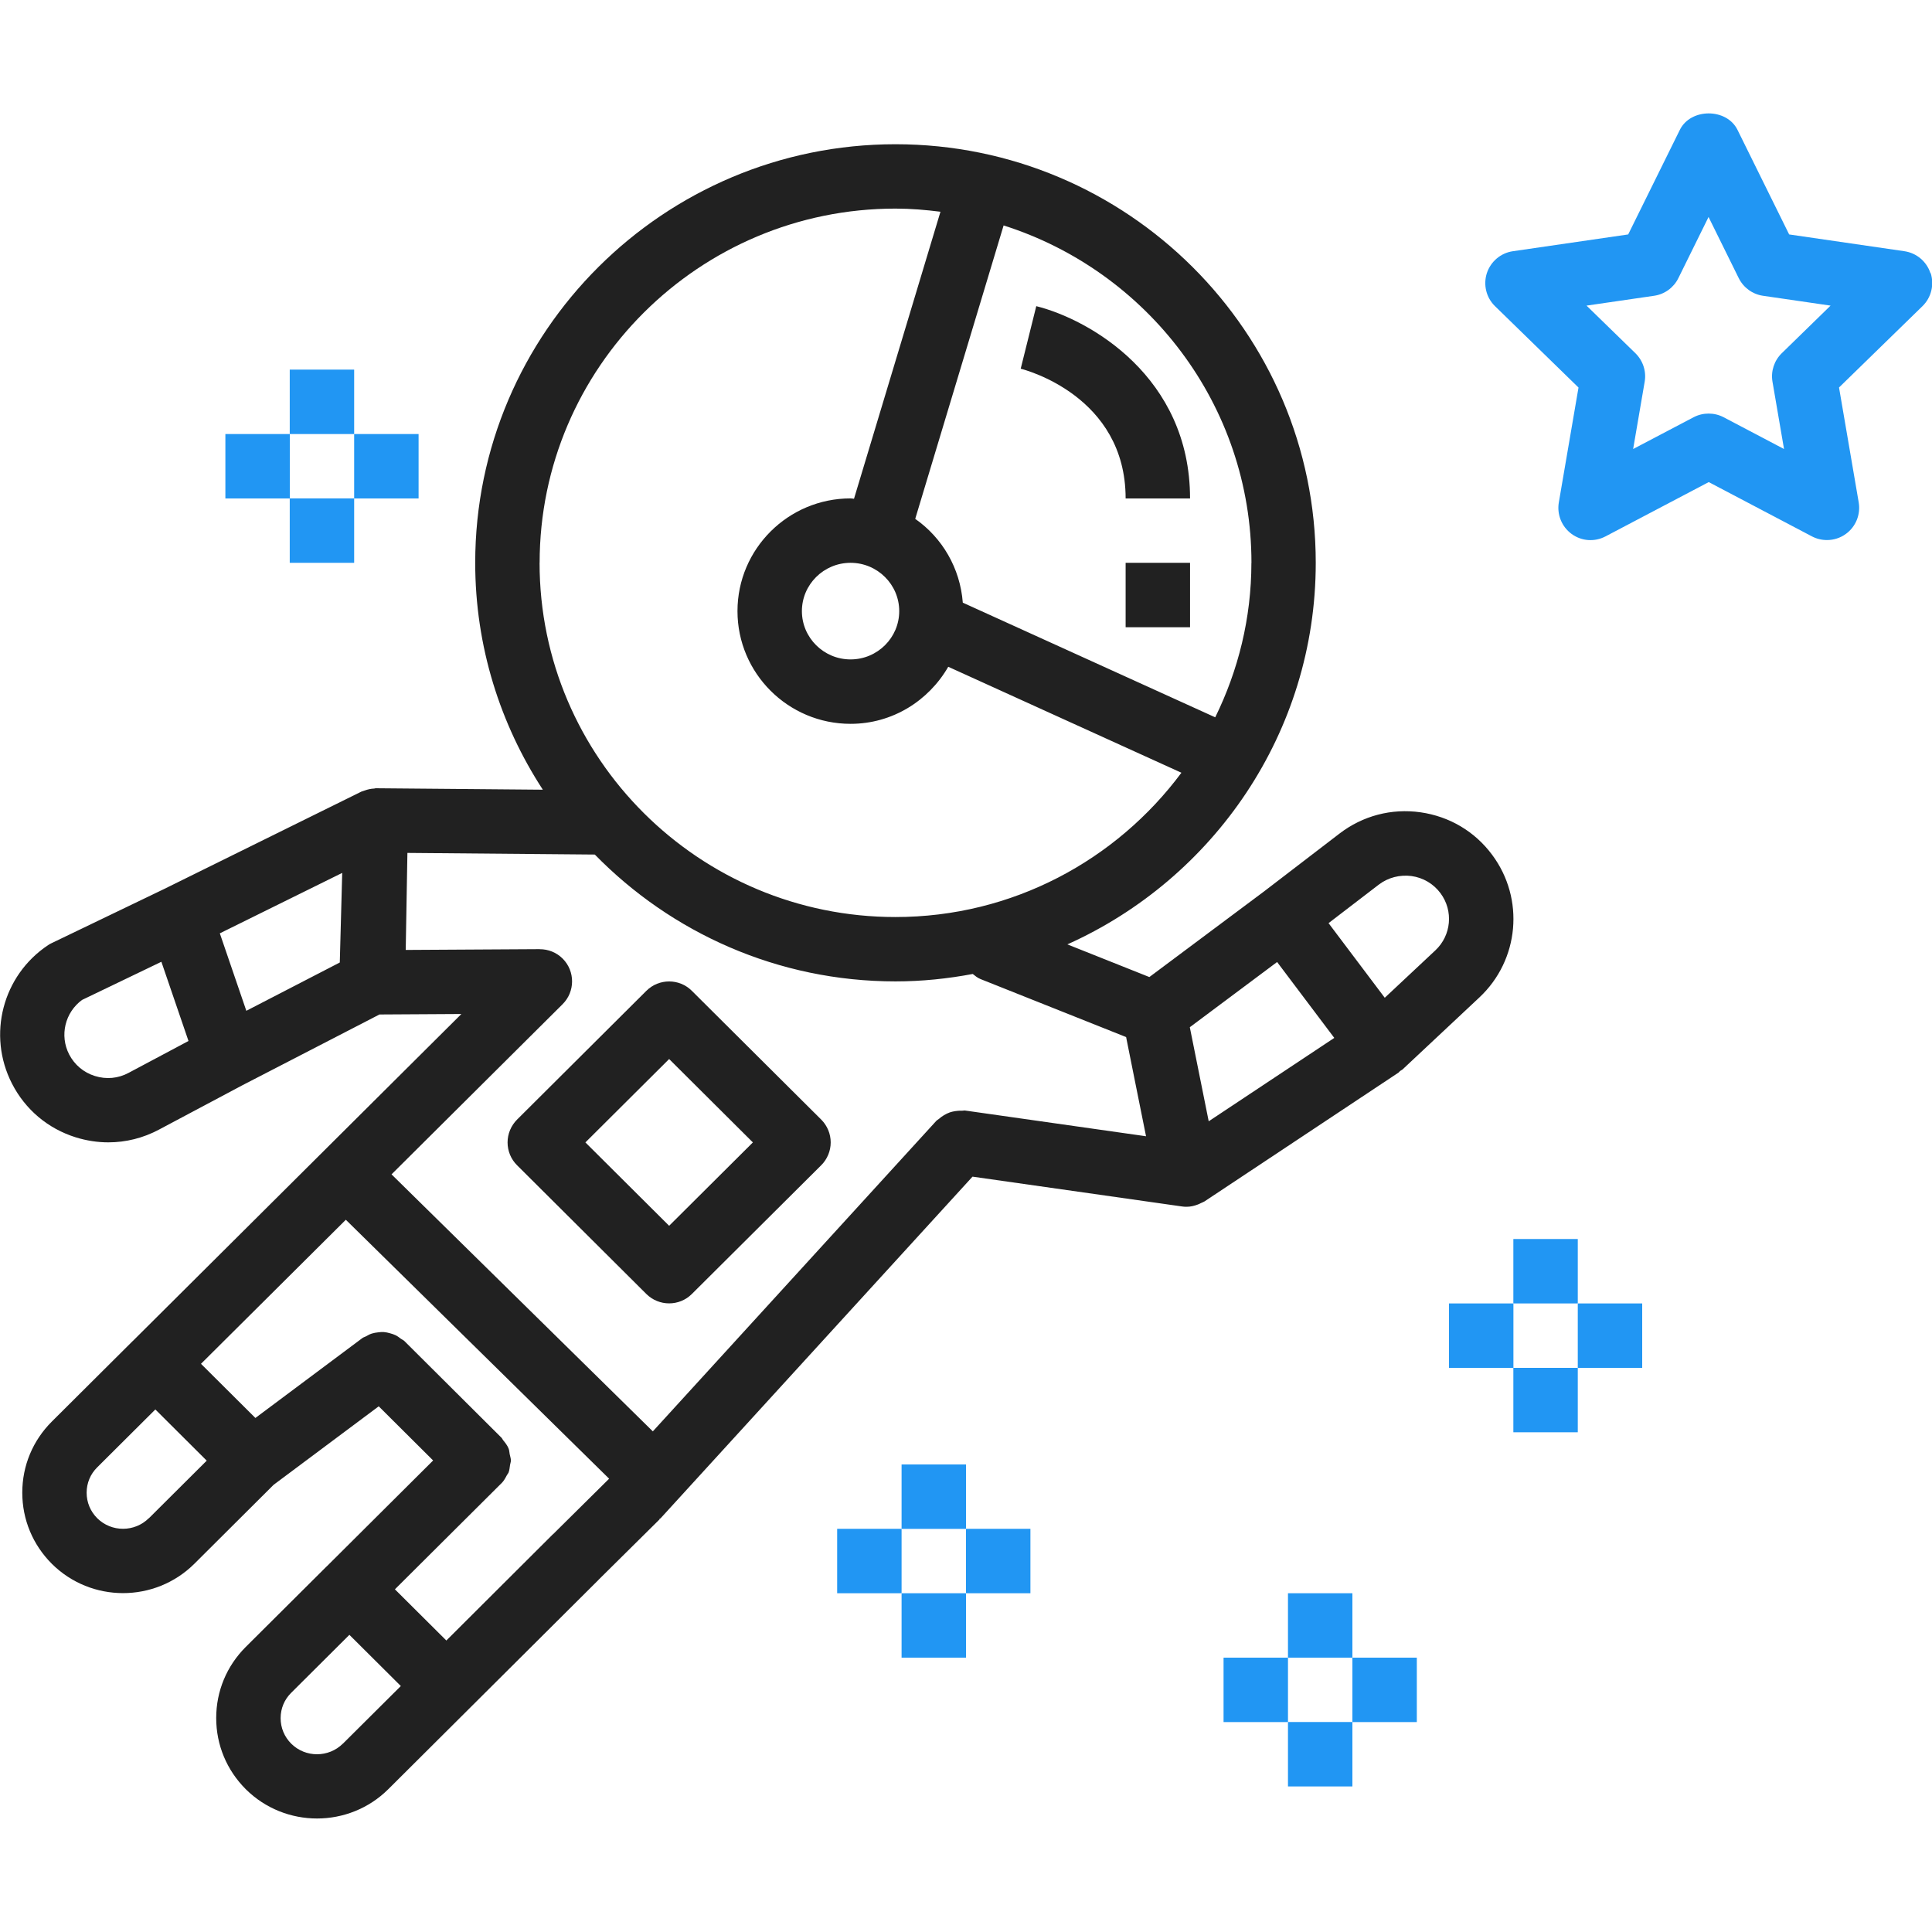
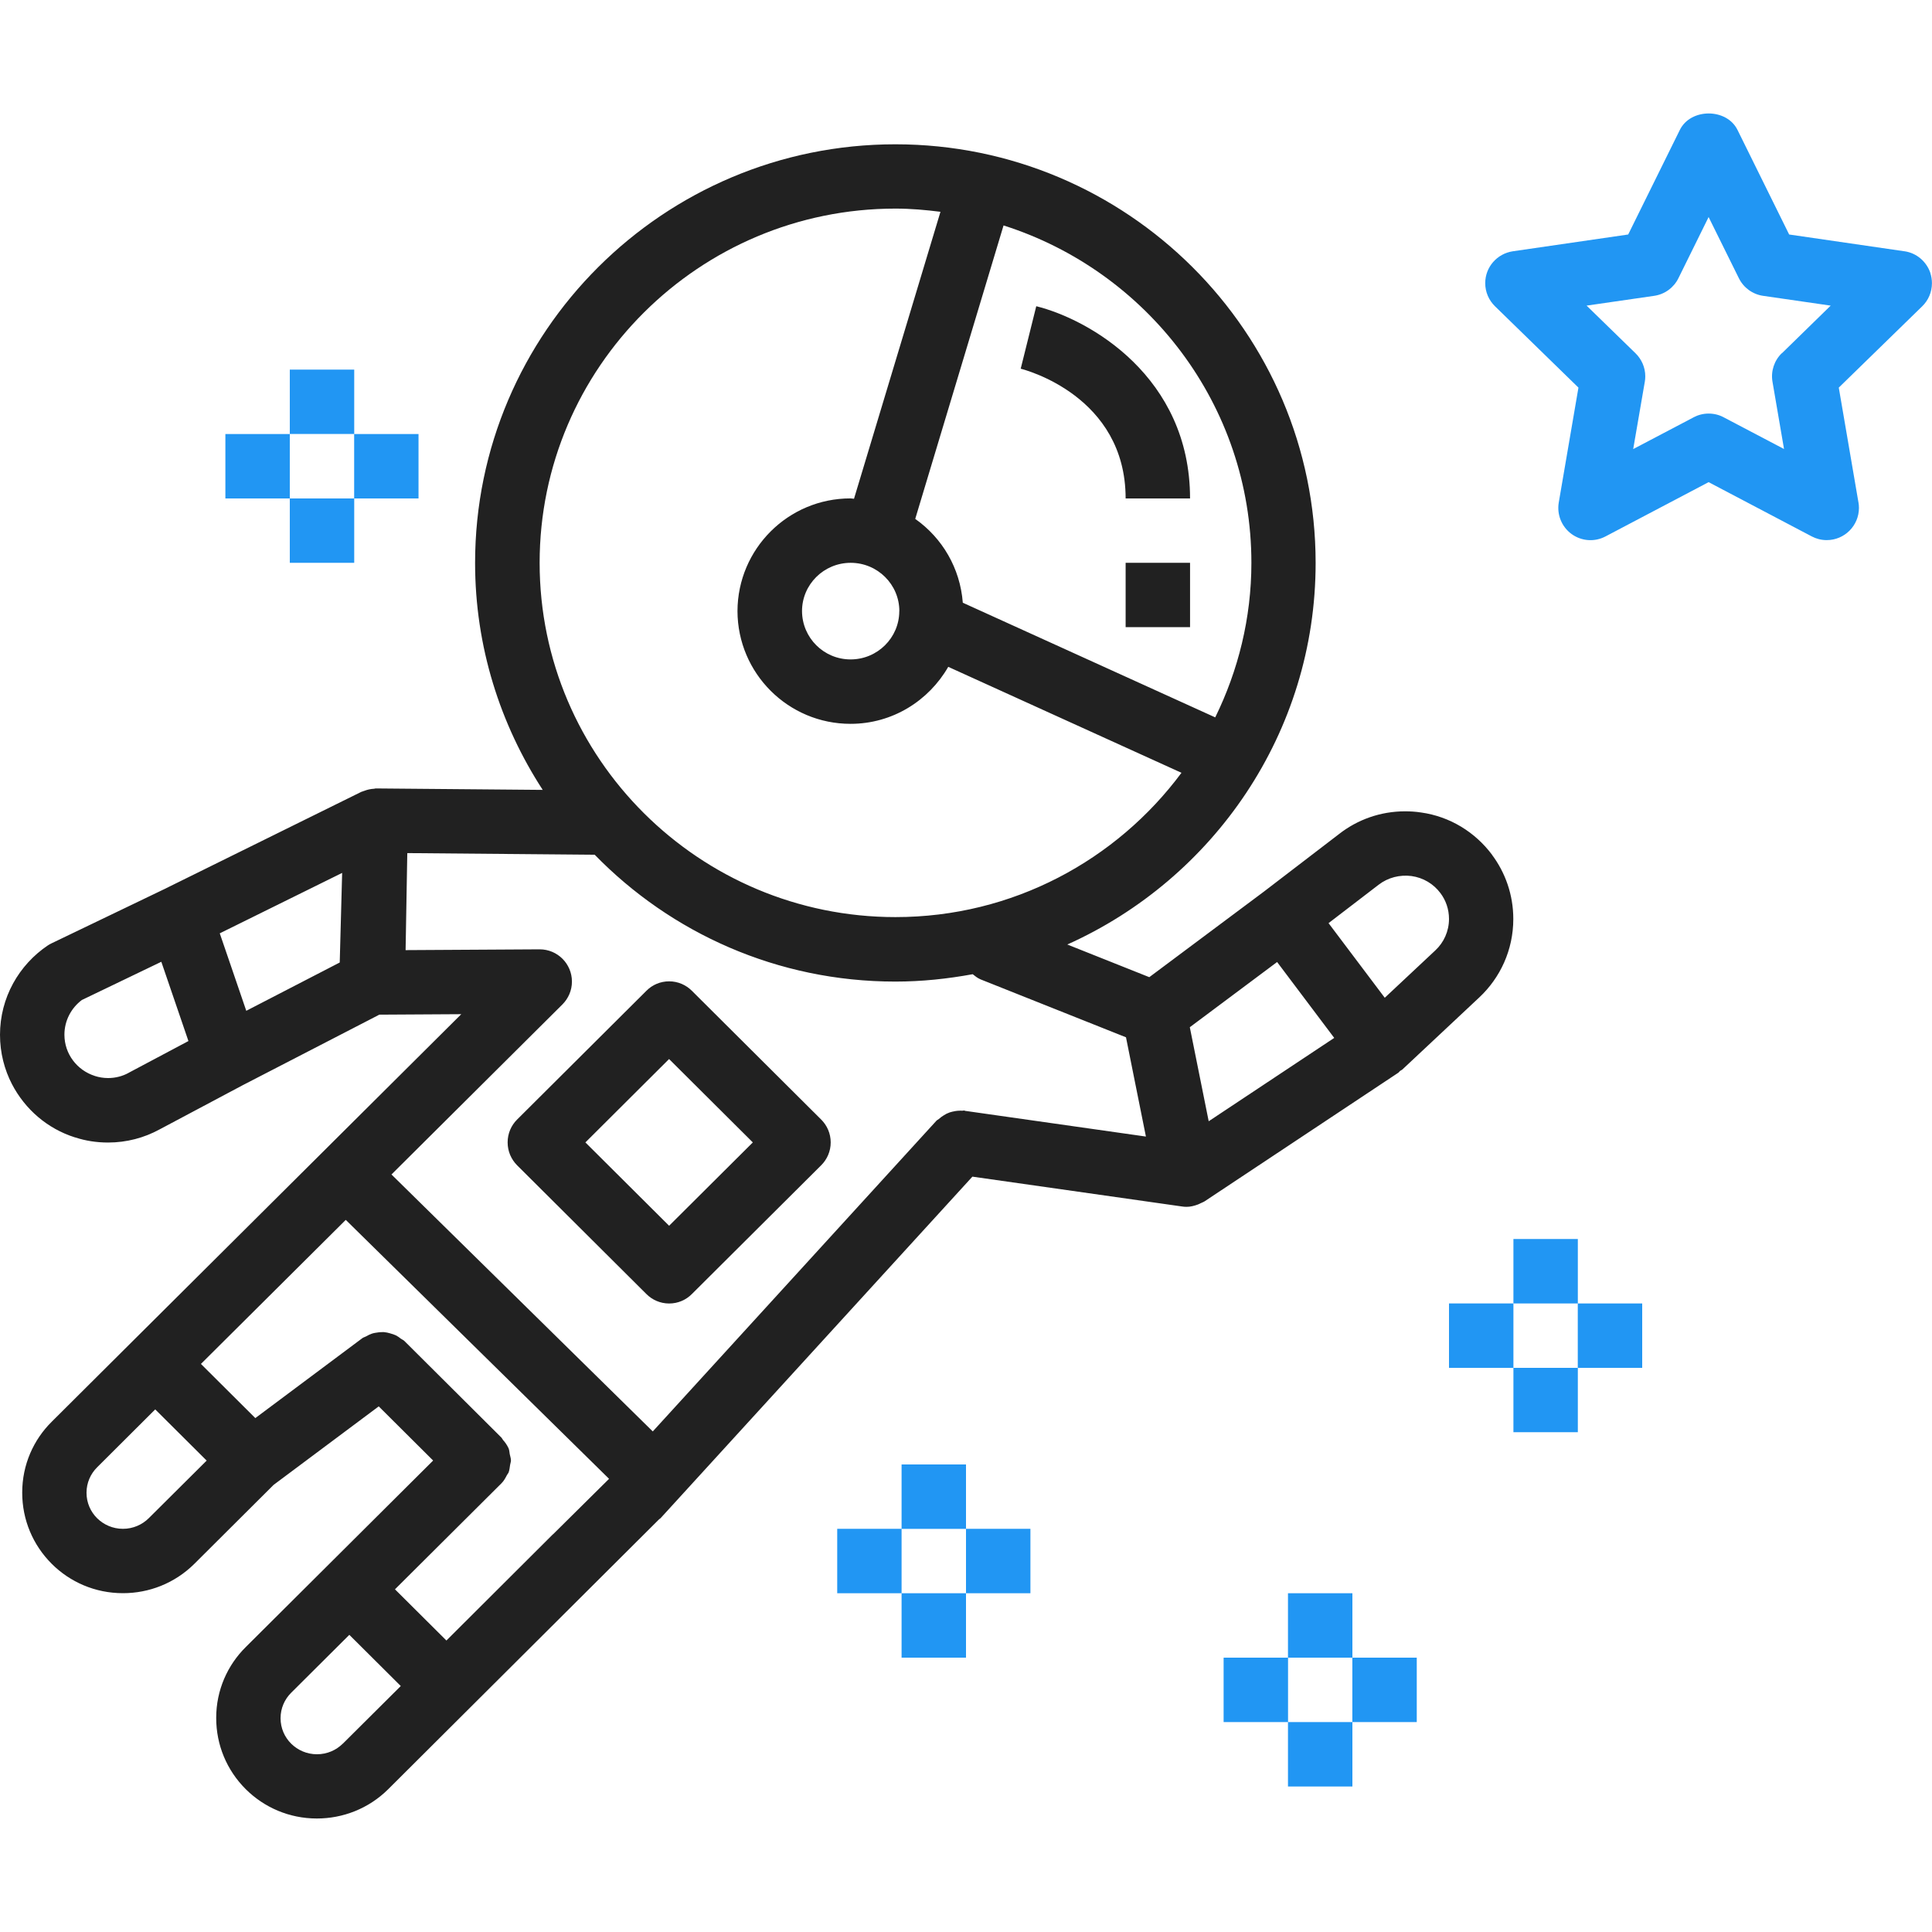
<svg xmlns="http://www.w3.org/2000/svg" version="1.1" width="32" height="32" viewBox="0 0 32 32">
-   <path fill="#2196f3" d="M31.974 4.524c-0.063-0.193-0.229-0.333-0.43-0.363l-1.91-0.278-0.855-1.731c-0.179-0.365-0.777-0.365-0.956 0l-0.855 1.731-1.91 0.278c-0.201 0.029-0.367 0.17-0.431 0.363-0.062 0.193-0.011 0.405 0.135 0.547l1.383 1.348-0.326 1.903c-0.034 0.2 0.048 0.402 0.212 0.522 0.166 0.121 0.382 0.135 0.562 0.040l1.709-0.899 1.709 0.899c0.078 0.041 0.164 0.061 0.249 0.061 0.11 0 0.221-0.034 0.314-0.102 0.164-0.119 0.246-0.322 0.212-0.522l-0.326-1.903 1.383-1.348c0.145-0.142 0.197-0.354 0.135-0.547zM29.511 5.851c-0.125 0.122-0.183 0.299-0.153 0.472l0.191 1.114-1-0.526c-0.078-0.041-0.163-0.061-0.249-0.061s-0.17 0.020-0.249 0.061l-1.001 0.526 0.191-1.114c0.030-0.173-0.028-0.349-0.153-0.472l-0.81-0.789 1.119-0.163c0.174-0.025 0.324-0.134 0.402-0.292l0.5-1.013 0.5 1.013c0.078 0.157 0.228 0.267 0.402 0.292l1.119 0.163-0.809 0.789z" />
-   <path fill="#2196f3" d="M26.133 20.522h-1.067v1.067h1.067v-1.067z" />
-   <path fill="#2196f3" d="M26.133 22.656h-1.067v1.067h1.067v-1.067z" />
-   <path fill="#2196f3" d="M27.2 21.589h-1.067v1.067h1.067v-1.067z" />
-   <path fill="#2196f3" d="M25.067 21.589h-1.067v1.067h1.067v-1.067z" />
-   <path fill="#2196f3" d="M22.4 26.389h-1.067v1.067h1.067v-1.067z" />
-   <path fill="#2196f3" d="M22.4 28.522h-1.067v1.067h1.067v-1.067z" />
-   <path fill="#2196f3" d="M23.467 27.456h-1.067v1.067h1.067v-1.067z" />
-   <path fill="#2196f3" d="M21.333 27.456h-1.067v1.067h1.067v-1.067z" />
-   <path fill="#2196f3" d="M16 24.256h-1.067v1.067h1.067v-1.067z" />
-   <path fill="#2196f3" d="M16 26.389h-1.067v1.067h1.067v-1.067z" />
-   <path fill="#2196f3" d="M17.067 25.322h-1.067v1.067h1.067v-1.067z" />
-   <path fill="#2196f3" d="M14.933 25.322h-1.067v1.067h1.067v-1.067z" />
-   <path fill="#2196f3" d="M5.866 6.122h-1.067v1.067h1.067v-1.067z" />
-   <path fill="#2196f3" d="M5.866 8.255h-1.067v1.067h1.067v-1.067z" />
-   <path fill="#2196f3" d="M6.933 7.189h-1.067v1.067h1.067v-1.067z" />
-   <path fill="#2196f3" d="M4.8 7.189h-1.067v1.067h1.067v-1.067z" />
-   <path fill="#212121" d="M24.715 14.159c-0.287-0.388-0.709-0.637-1.188-0.705-0.481-0.068-0.956 0.058-1.34 0.352l-1.252 0.96-1.898 1.417-1.358-0.541c2.421-1.086 4.114-3.508 4.114-6.32 0-3.823-3.123-6.933-6.961-6.933s-6.961 3.11-6.961 6.933c0 1.386 0.414 2.674 1.12 3.758l-2.764-0.024c-0.002 0-0.003 0-0.005 0-0.009 0-0.015 0.004-0.023 0.005-0.053 0.002-0.105 0.013-0.155 0.031-0.013 0.005-0.026 0.008-0.038 0.013-0.006 0.003-0.013 0.003-0.019 0.006l-3.233 1.596c-0.001 0-0.001 0-0.001 0.001l-1.893 0.911c-0.021 0.009-0.042 0.021-0.063 0.035-0.755 0.502-1.012 1.489-0.598 2.295 0.22 0.429 0.595 0.745 1.056 0.889 0.178 0.055 0.359 0.083 0.539 0.083 0.29 0 0.577-0.071 0.839-0.211l1.388-0.738 2.264-1.169 1.357-0.008-5.442 5.416c-0.001 0.001-0.001 0.001-0.002 0.001l-1.339 1.333c-0.316 0.315-0.49 0.732-0.49 1.178s0.174 0.863 0.49 1.179c0.325 0.323 0.752 0.485 1.179 0.485s0.854-0.162 1.18-0.485l1.314-1.309 1.741-1.3 0.901 0.897-1.762 1.754c-0 0.001-0.001 0.001-0.002 0.001l-1.339 1.333c-0.316 0.315-0.49 0.732-0.49 1.178s0.174 0.863 0.49 1.179c0.325 0.323 0.753 0.485 1.18 0.485s0.855-0.162 1.18-0.485l3.482-3.467c0.001-0.001 0.001-0.001 0.001-0.002l1.010-1-0.004-0.004c0.006-0.006 0.015-0.009 0.022-0.015l5.166-5.658 3.471 0.494c0.025 0.004 0.050 0.005 0.075 0.005 0.065 0 0.127-0.015 0.187-0.038 0.018-0.006 0.033-0.015 0.050-0.023 0.019-0.010 0.039-0.015 0.058-0.027l3.213-2.133c0.012-0.008 0.018-0.021 0.029-0.029 0.013-0.010 0.029-0.014 0.041-0.026l1.271-1.191c0.662-0.62 0.753-1.635 0.212-2.362zM2.13 17.77c-0.173 0.093-0.37 0.111-0.558 0.052-0.187-0.058-0.338-0.186-0.427-0.358-0.161-0.314-0.068-0.695 0.214-0.902l1.314-0.632 0.449 1.312-0.992 0.528zM5.628 15.942l-1.548 0.8-0.439-1.283 2.027-1.001-0.040 1.484zM20.727 9.322c0 0.918-0.219 1.785-0.599 2.559l-4.181-1.899c-0.044-0.573-0.341-1.075-0.788-1.388l1.464-4.86c2.378 0.756 4.105 2.974 4.105 5.588zM8.938 9.322c0-3.235 2.644-5.867 5.894-5.867 0.253 0 0.5 0.021 0.745 0.052l-1.432 4.754c-0.019-0.001-0.037-0.006-0.057-0.006-1.033 0-1.873 0.837-1.873 1.867s0.84 1.867 1.873 1.867c0.694 0 1.294-0.383 1.618-0.945l3.862 1.755c-1.075 1.446-2.795 2.39-4.737 2.39-3.25 0-5.894-2.632-5.894-5.867zM14.894 10.122c0 0.441-0.362 0.8-0.806 0.8s-0.806-0.359-0.806-0.8c0-0.441 0.362-0.8 0.806-0.8s0.806 0.359 0.806 0.8zM2.465 25.146c-0.236 0.234-0.619 0.234-0.854 0.001-0.114-0.114-0.176-0.263-0.176-0.423s0.062-0.309 0.176-0.421l0.962-0.958 0.851 0.848-0.959 0.955zM5.679 28.88c-0.236 0.234-0.619 0.235-0.855 0.001-0.114-0.114-0.176-0.263-0.176-0.423s0.062-0.309 0.176-0.421l0.963-0.959 0.852 0.848-0.96 0.955zM9.16 25.411c-0.001 0-0.001 0-0.002 0.001l-1.765 1.76-0.852-0.848 1.763-1.755c0 0 0 0 0-0s0.001-0.001 0.002-0.001c0.040-0.040 0.065-0.088 0.090-0.135 0.007-0.014 0.020-0.026 0.026-0.040 0.017-0.041 0.019-0.085 0.026-0.129 0.003-0.025 0.014-0.047 0.014-0.073 0-0.036-0.013-0.070-0.020-0.106-0.006-0.032-0.006-0.065-0.019-0.095-0.020-0.050-0.055-0.094-0.091-0.138-0.010-0.012-0.014-0.027-0.025-0.038 0 0 0 0-0.001 0s-0.001-0.002-0.001-0.002l-1.607-1.6c-0.017-0.017-0.039-0.024-0.058-0.038-0.028-0.022-0.055-0.042-0.087-0.058-0.030-0.015-0.061-0.024-0.093-0.033-0.034-0.010-0.067-0.017-0.103-0.020-0.033-0.002-0.063 0.001-0.095 0.005-0.036 0.004-0.069 0.009-0.104 0.020-0.034 0.011-0.063 0.027-0.094 0.045-0.020 0.011-0.042 0.015-0.061 0.029l-1.773 1.324-0.901-0.897 2.399-2.386 4.361 4.289-0.928 0.919zM15.979 18.394c-0.015-0.002-0.030 0.004-0.045 0.003-0.039-0.002-0.076 0.001-0.115 0.007-0.030 0.005-0.059 0.011-0.088 0.021-0.034 0.012-0.065 0.028-0.097 0.047-0.030 0.018-0.057 0.037-0.083 0.061-0.013 0.011-0.028 0.017-0.040 0.029l-4.698 5.146-4.328-4.257 2.833-2.818c0.209-0.208 0.21-0.546 0.002-0.755-0.105-0.105-0.243-0.157-0.381-0.156v-0.001l-2.219 0.013 0.028-1.607 3.104 0.027c1.265 1.294 3.029 2.101 4.981 2.101 0.437 0 0.864-0.045 1.279-0.123 0.040 0.032 0.079 0.065 0.13 0.085l2.41 0.96 0.152 0.758 0.178 0.885-3.003-0.427zM20.020 18.572l-0.313-1.558 1.446-1.080 0.947 1.257-2.080 1.381zM23.774 15.741l-0.838 0.785-0.931-1.236 0.831-0.637c0.155-0.119 0.351-0.168 0.543-0.143 0.193 0.027 0.364 0.128 0.48 0.284 0.217 0.292 0.18 0.699-0.085 0.947z" />
-   <path fill="#212121" d="M13.602 18.544l-2.143-2.133c-0.207-0.207-0.545-0.207-0.753 0l-2.142 2.133c-0.1 0.101-0.157 0.236-0.157 0.378s0.056 0.278 0.157 0.378l2.142 2.133c0.104 0.103 0.241 0.155 0.377 0.155s0.273-0.052 0.376-0.155l2.143-2.133c0.1-0.1 0.157-0.236 0.157-0.378s-0.057-0.278-0.157-0.378zM11.083 20.303l-1.387-1.381 1.387-1.381 1.387 1.381-1.387 1.381z" />
-   <path fill="#212121" d="M17.164 5.071l-0.258 1.036c0.071 0.018 1.738 0.452 1.738 2.149h1.067c-0-2.017-1.666-2.965-2.547-3.185z" />
-   <path fill="#212121" d="M19.711 9.322h-1.067v1.067h1.067v-1.067z" />
+   <path fill="#2196f3" d="M31.974 4.524c-0.064-0.191-0.227-0.332-0.427-0.362l-0.003-0-1.91-0.278-0.855-1.731c-0.179-0.365-0.777-0.365-0.956 0l-0.855 1.731-1.911 0.278c-0.26 0.039-0.457 0.26-0.457 0.528 0 0.15 0.062 0.285 0.161 0.382l1.383 1.348-0.326 1.903c-0.034 0.2 0.048 0.402 0.212 0.522 0.166 0.12 0.382 0.135 0.562 0.040l1.708-0.899 1.709 0.899c0.072 0.038 0.157 0.061 0.247 0.061 0.295 0 0.534-0.239 0.534-0.534 0-0.031-0.003-0.062-0.008-0.092l0 0.003-0.326-1.903 1.383-1.348c0.099-0.097 0.16-0.232 0.16-0.382 0-0.059-0.010-0.116-0.027-0.169l0.001 0.004zM29.511 5.851c-0.125 0.122-0.183 0.299-0.153 0.472l0.191 1.114-1.001-0.526c-0.072-0.039-0.158-0.061-0.248-0.061s-0.176 0.023-0.251 0.063l0.003-0.001-1.001 0.526 0.192-1.114c0.005-0.027 0.008-0.058 0.008-0.090 0-0.15-0.062-0.285-0.161-0.382l-0.811-0.79 1.119-0.162c0.174-0.025 0.324-0.134 0.402-0.292l0.5-1.013 0.501 1.013c0.078 0.158 0.228 0.267 0.402 0.292l1.119 0.162-0.809 0.79zM26.134 20.522h-1.067v1.067h1.067v-1.067zM26.134 22.656h-1.067v1.066h1.067v-1.066zM27.2 21.589h-1.067v1.067h1.067v-1.067z" />
+   <path fill="#2196f3" d="M25.067 21.589h-1.067v1.067h1.067v-1.067zM22.4 26.389h-1.067v1.067h1.067v-1.067zM22.4 28.523h-1.067v1.067h1.067v-1.067zM23.466 27.456h-1.067v1.067h1.067v-1.067zM21.334 27.456h-1.067v1.067h1.067v-1.067zM16 24.256h-1.067v1.067h1.067v-1.067zM16 26.389h-1.067v1.067h1.067v-1.067zM17.067 25.322h-1.067v1.067h1.067v-1.067zM14.933 25.322h-1.066v1.067h1.066v-1.067zM5.867 6.122h-1.067v1.066h1.067v-1.066zM5.867 8.256h-1.067v1.066h1.067v-1.066zM6.933 7.189h-1.067v1.067h1.066v-1.067zM4.8 7.189h-1.067v1.067h1.067v-1.067z" />
+   <path fill="#212121" d="M24.715 14.16c-0.28-0.376-0.698-0.636-1.179-0.703l-0.009-0.001c-0.076-0.012-0.164-0.018-0.254-0.018-0.411 0-0.789 0.139-1.090 0.373l0.004-0.003-1.253 0.96-1.898 1.417-1.358-0.541c2.421-1.086 4.113-3.508 4.113-6.32 0-3.823-3.122-6.934-6.961-6.934s-6.961 3.11-6.961 6.934c0 1.386 0.415 2.674 1.12 3.759l-2.768-0.024c-0.009 0-0.016 0.005-0.023 0.005-0.057 0.003-0.11 0.014-0.159 0.033l0.004-0.001c-0.013 0.005-0.026 0.007-0.038 0.013-0.006 0.003-0.013 0.003-0.019 0.006l-3.233 1.596c-0 0-0.001 0-0.001 0.001l-1.893 0.91c-0.024 0.011-0.045 0.023-0.065 0.036l0.001-0.001c-0.482 0.324-0.795 0.867-0.795 1.483 0 0.297 0.073 0.577 0.201 0.823l-0.005-0.010c0.22 0.424 0.592 0.742 1.043 0.885l0.013 0.003c0.161 0.053 0.345 0.083 0.537 0.083 0.308 0 0.598-0.078 0.851-0.216l-0.009 0.005 1.388-0.738 2.264-1.169 1.357-0.008-5.442 5.415c0 0.001-0.001 0.001-0.001 0.001l-1.339 1.333c-0.303 0.299-0.49 0.714-0.49 1.173 0 0.002 0 0.004 0 0.005v-0c0 0.444 0.174 0.863 0.49 1.178 0.301 0.3 0.717 0.485 1.176 0.485 0.001 0 0.002 0 0.004 0h-0c0.428 0 0.854-0.162 1.18-0.485l1.314-1.309 1.741-1.3 0.901 0.897-3.102 3.088c-0.303 0.299-0.491 0.714-0.491 1.173 0 0.001 0 0.003 0 0.004v-0c0 0.445 0.174 0.864 0.49 1.179 0.302 0.3 0.717 0.485 1.176 0.485 0.001 0 0.002 0 0.003 0h-0c0.427 0 0.855-0.162 1.18-0.485l4.488-4.472c0.007-0.006 0.016-0.009 0.022-0.016l5.166-5.658 3.471 0.494c0.025 0.004 0.050 0.006 0.075 0.006 0.065 0 0.127-0.016 0.187-0.038 0.018-0.006 0.033-0.015 0.050-0.023 0.019-0.010 0.039-0.015 0.058-0.027l3.213-2.133c0.012-0.008 0.018-0.021 0.029-0.030 0.013-0.010 0.029-0.014 0.041-0.026l1.271-1.191c0.348-0.326 0.564-0.787 0.564-1.3 0-0.4-0.132-0.769-0.355-1.066l0.003 0.005zM2.13 17.77c-0.098 0.054-0.215 0.086-0.34 0.086-0.078 0-0.153-0.013-0.224-0.036l0.005 0.001c-0.294-0.093-0.504-0.364-0.504-0.683 0-0.235 0.114-0.444 0.289-0.575l0.002-0.001 1.314-0.632 0.316 0.924 0.133 0.389-0.992 0.527zM5.627 15.942l-1.548 0.8-0.255-0.746-0.184-0.537 2.027-1.001-0.040 1.484zM20.727 9.322c0 0.918-0.219 1.785-0.599 2.56l-4.181-1.899c-0.044-0.575-0.342-1.072-0.782-1.384l-0.006-0.004 1.463-4.861c2.378 0.757 4.105 2.975 4.105 5.588zM8.938 9.322c0-3.235 2.644-5.867 5.894-5.867 0.253 0 0.5 0.022 0.745 0.053l-1.432 4.753c-0.019 0-0.037-0.006-0.057-0.006-0 0-0.001 0-0.001 0-1.032 0-1.869 0.835-1.872 1.867v0c0.003 1.031 0.84 1.867 1.872 1.867 0 0 0.001 0 0.001 0h-0c0.695 0 1.295-0.383 1.618-0.944l3.863 1.755c-1.075 1.447-2.795 2.39-4.737 2.39-3.25 0-5.894-2.632-5.894-5.867zM14.895 10.122c0 0.441-0.362 0.8-0.806 0.8-0 0-0.001 0-0.001 0-0.443 0-0.802-0.358-0.804-0.8v-0c0-0.441 0.361-0.8 0.806-0.8s0.806 0.359 0.806 0.8zM2.464 25.146c-0.11 0.109-0.261 0.176-0.428 0.176s-0.317-0.067-0.427-0.175l0 0c-0.109-0.108-0.176-0.257-0.176-0.422s0.067-0.314 0.176-0.422l0-0 0.962-0.959 0.852 0.848-0.959 0.954zM5.678 28.88c-0.11 0.109-0.261 0.176-0.428 0.176s-0.317-0.067-0.427-0.175l0 0c-0.109-0.108-0.176-0.257-0.176-0.422s0.067-0.314 0.176-0.422l0-0 0.963-0.959 0.852 0.848-0.96 0.955zM9.16 25.411l-0.001 0.001-1.765 1.76-0.852-0.848 1.765-1.757c0.040-0.040 0.065-0.088 0.090-0.136 0.007-0.014 0.020-0.026 0.026-0.040 0.016-0.041 0.019-0.085 0.026-0.128 0.003-0.025 0.014-0.048 0.014-0.073 0-0.035-0.013-0.070-0.020-0.105-0.006-0.032-0.006-0.064-0.019-0.096-0.025-0.053-0.055-0.098-0.092-0.138l0 0c-0.010-0.012-0.014-0.026-0.025-0.038h-0.001s0-0.001-0.001-0.002l-1.607-1.6c-0.017-0.017-0.039-0.024-0.058-0.038-0.025-0.021-0.054-0.040-0.084-0.056l-0.003-0.001c-0.027-0.012-0.058-0.023-0.090-0.031l-0.003-0.001c-0.030-0.009-0.065-0.017-0.101-0.020l-0.002-0c-0.007-0-0.015-0-0.023-0-0.026 0-0.051 0.002-0.075 0.005l0.003-0c-0.036 0.005-0.069 0.009-0.104 0.021s-0.064 0.027-0.095 0.045c-0.020 0.011-0.042 0.015-0.061 0.029l-1.773 1.324-0.901-0.897 2.399-2.386 4.361 4.289-0.928 0.919zM15.979 18.394c-0.015-0.002-0.030 0.004-0.045 0.003-0.008-0-0.017-0.001-0.027-0.001-0.031 0-0.062 0.003-0.092 0.008l0.003-0c-0.030 0.006-0.059 0.011-0.088 0.021-0.037 0.013-0.069 0.029-0.098 0.048l0.002-0.001c-0.031 0.019-0.059 0.039-0.084 0.062l0-0c-0.013 0.011-0.028 0.016-0.040 0.029l-4.698 5.146-4.328-4.256 2.833-2.818c0.096-0.097 0.156-0.23 0.156-0.377 0-0.295-0.239-0.534-0.534-0.534-0.001 0-0.001 0-0.002 0h0l-2.219 0.013 0.028-1.607 3.104 0.027c1.264 1.297 3.027 2.101 4.978 2.101 0.001 0 0.002 0 0.003 0h-0c0.438 0 0.864-0.046 1.28-0.122 0.040 0.032 0.080 0.064 0.129 0.085l2.41 0.96 0.152 0.758 0.178 0.886-3.003-0.427zM20.020 18.572l-0.313-1.558 1.446-1.080 0.946 1.257-2.080 1.381zM23.774 15.741l-0.838 0.785-0.931-1.236 0.831-0.637c0.155-0.119 0.351-0.168 0.543-0.143 0.193 0.027 0.364 0.128 0.48 0.284 0.088 0.117 0.141 0.265 0.141 0.426 0 0.206-0.087 0.391-0.226 0.521l-0 0z" />
+   <path fill="#212121" d="M13.602 18.544l-2.143-2.134c-0.096-0.096-0.229-0.156-0.376-0.156s-0.28 0.059-0.376 0.156v0l-2.143 2.134c-0.097 0.097-0.156 0.23-0.156 0.378s0.060 0.281 0.156 0.378l-0-0 2.143 2.134c0.096 0.096 0.229 0.156 0.376 0.156s0.28-0.059 0.376-0.156v0l2.143-2.134c0.097-0.097 0.157-0.23 0.157-0.378s-0.060-0.281-0.157-0.378l-0-0zM11.083 20.303l-1.387-1.381 1.386-1.381 1.387 1.381-1.387 1.381zM17.164 5.071l-0.258 1.036c0.071 0.018 1.738 0.452 1.738 2.149h1.067c0-2.017-1.666-2.965-2.547-3.184zM19.711 9.322h-1.067v1.066h1.067v-1.066z" />
</svg>
